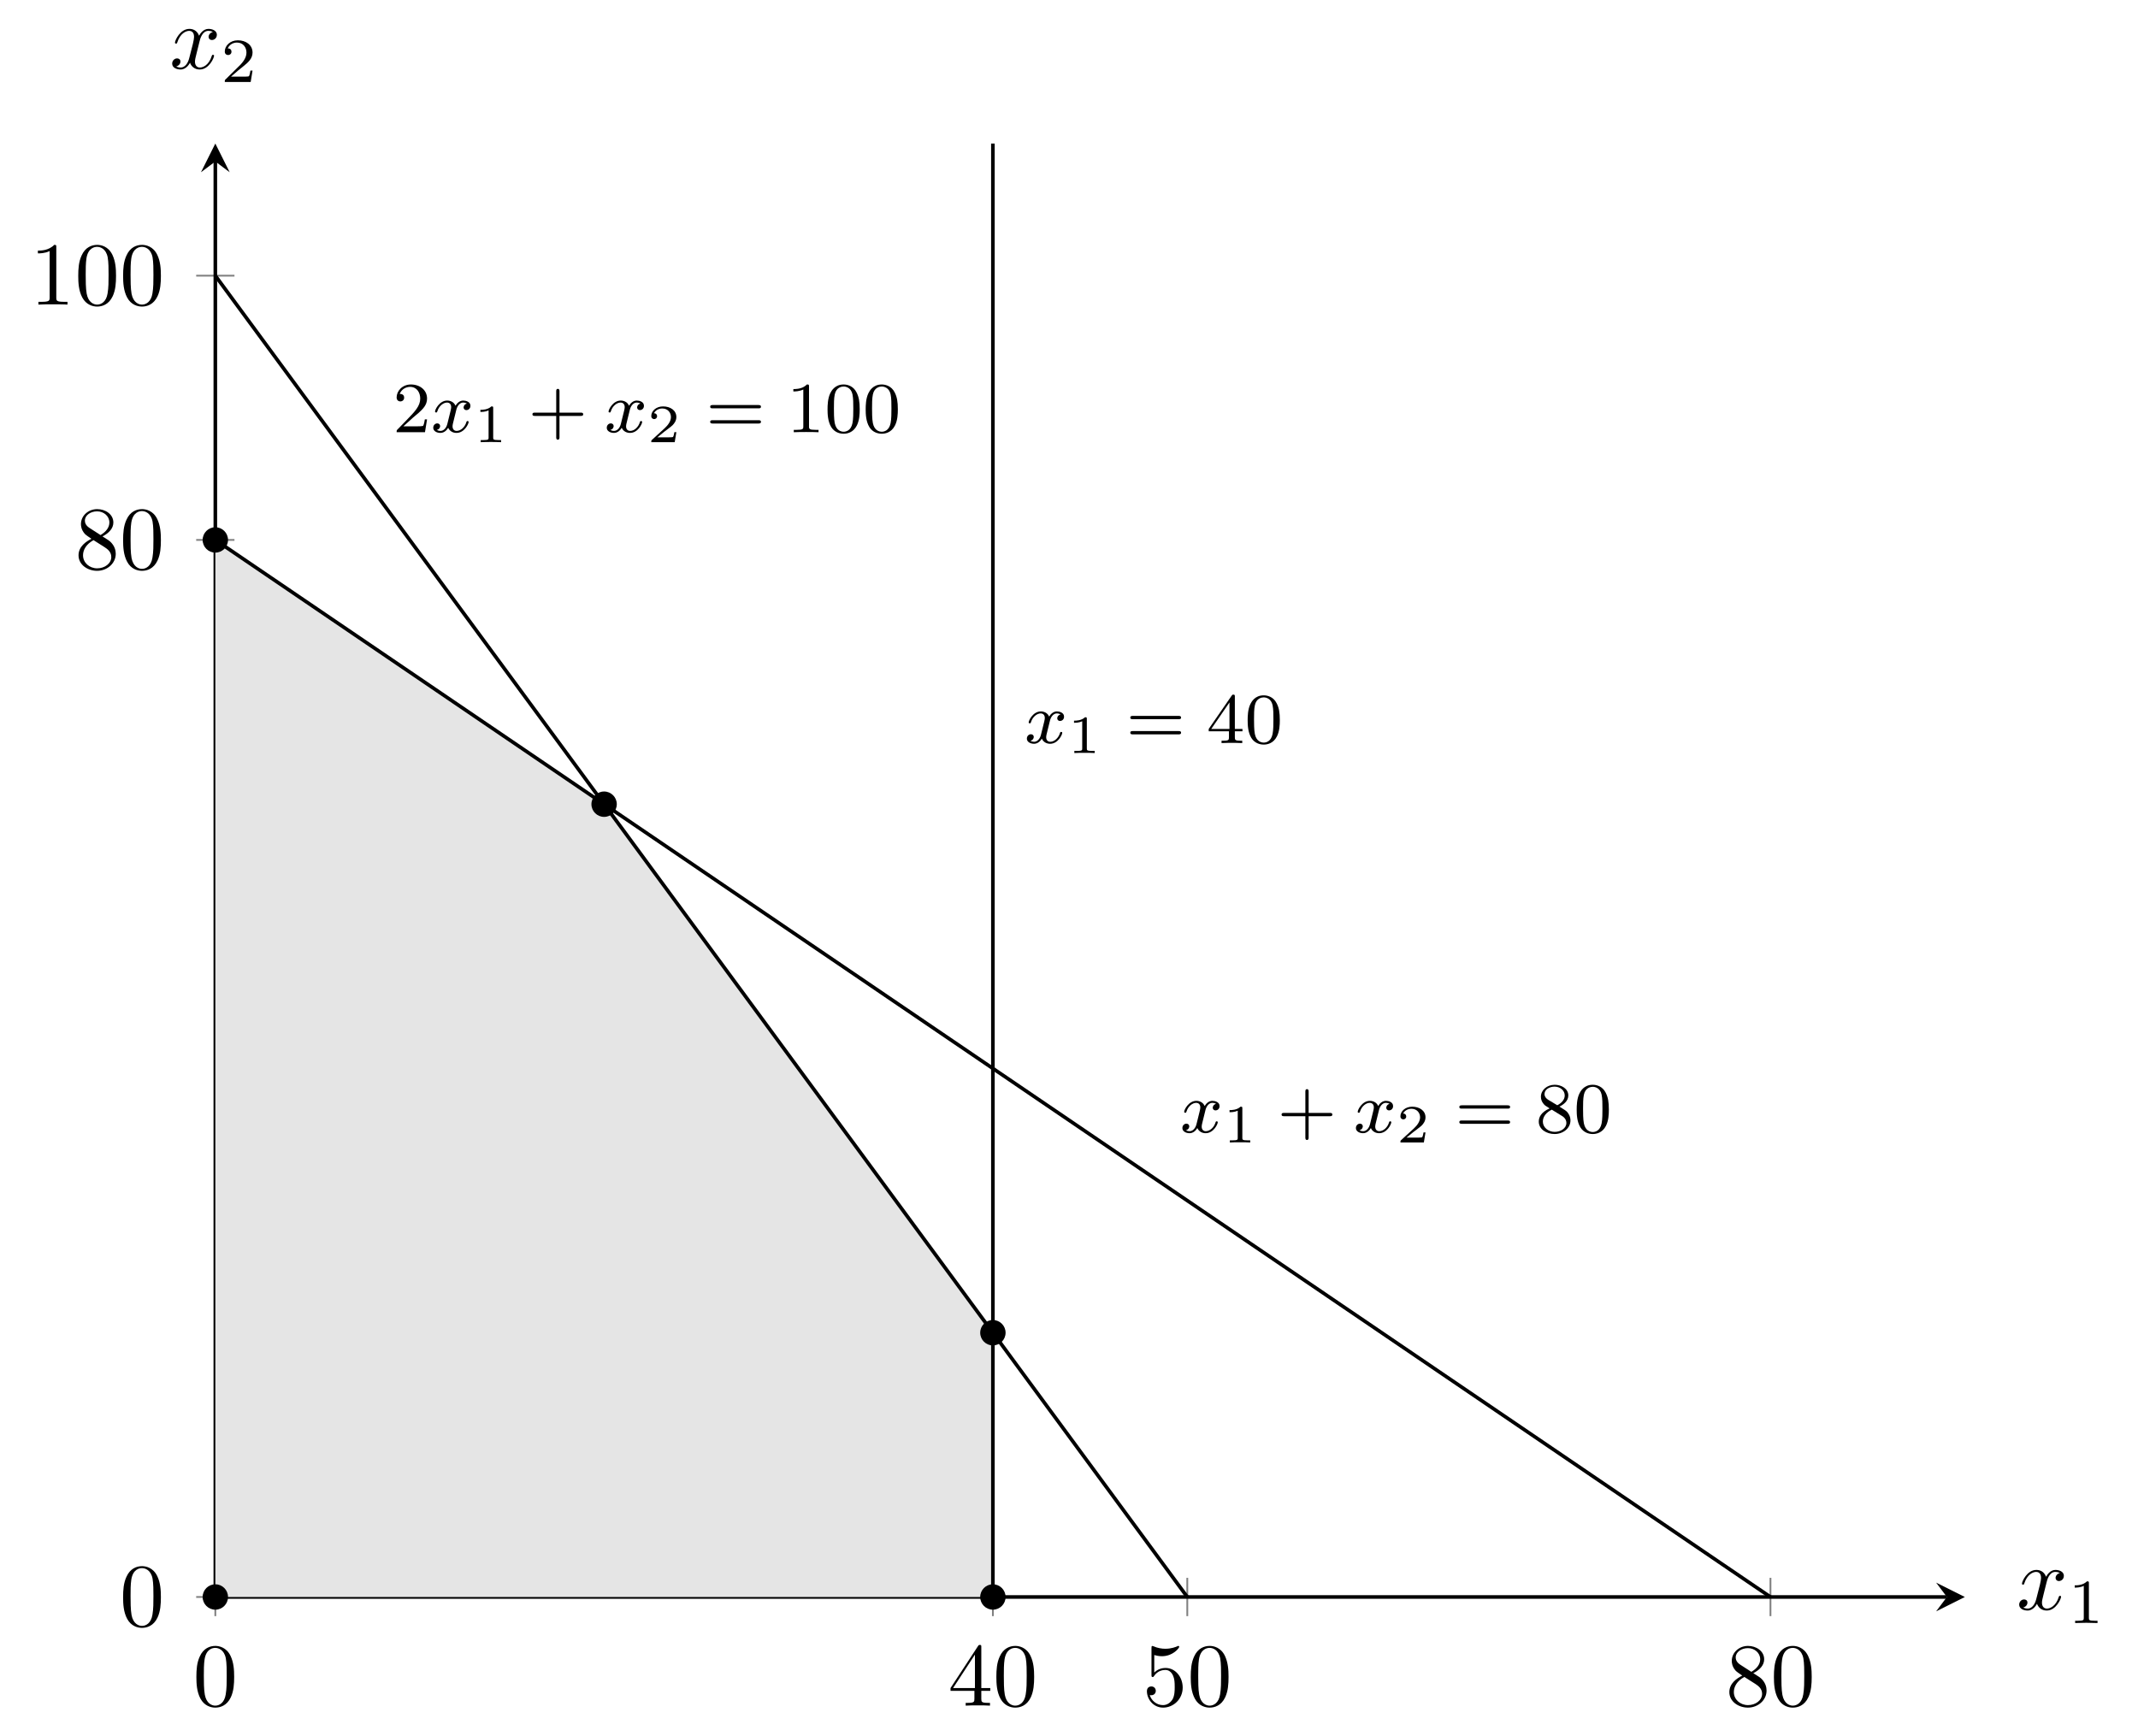
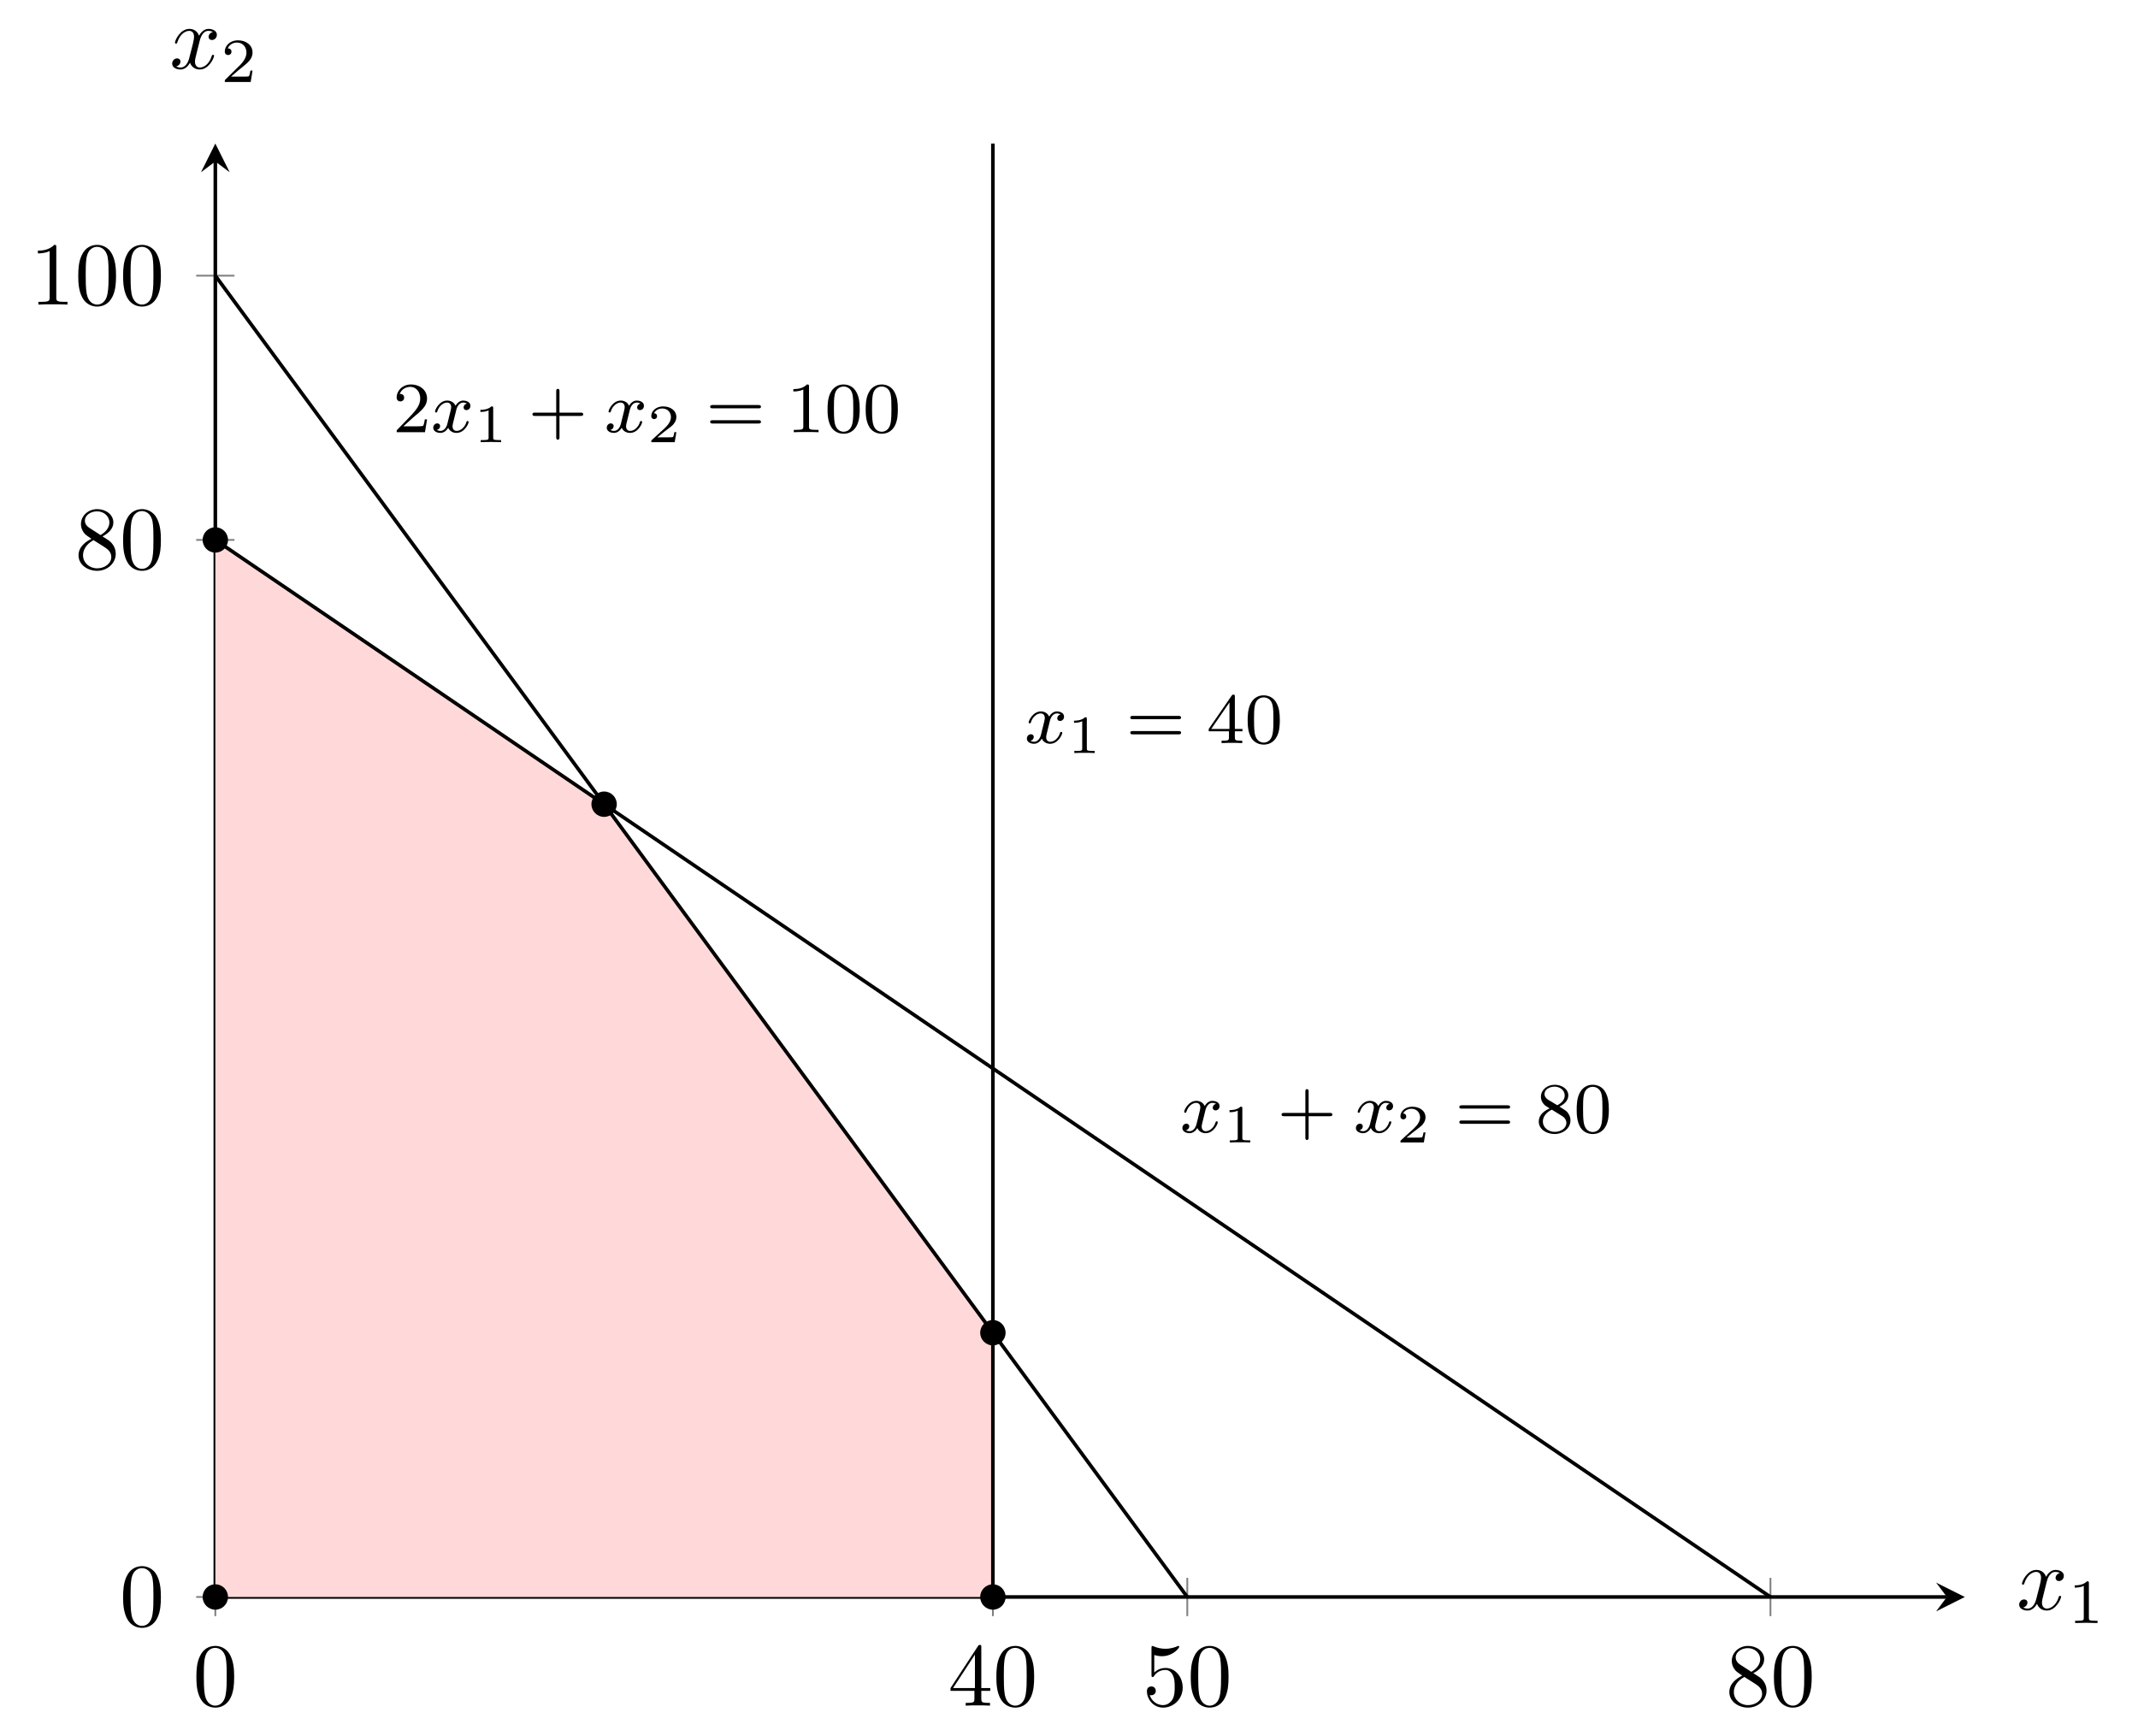
<svg xmlns="http://www.w3.org/2000/svg" xmlns:xlink="http://www.w3.org/1999/xlink" width="949.615pt" height="770.887pt" viewBox="0 0 949.615 770.887" version="1.1">
  <defs>
    <g>
      <symbol overflow="visible" id="glyph0-0">
        <path style="stroke:none;" d="" />
      </symbol>
      <symbol overflow="visible" id="glyph0-1">
        <path style="stroke:none;" d="M 18.328 -12.75 C 18.328 -15.938 18.125 -19.125 16.734 -22.078 C 14.906 -25.906 11.641 -26.531 9.969 -26.531 C 7.578 -26.531 4.656 -25.5 3.031 -21.797 C 1.75 -19.047 1.547 -15.938 1.547 -12.75 C 1.547 -9.766 1.719 -6.172 3.344 -3.141 C 5.062 0.078 7.969 0.875 9.922 0.875 C 12.078 0.875 15.094 0.047 16.859 -3.75 C 18.125 -6.5 18.328 -9.609 18.328 -12.75 Z M 9.922 0 C 8.375 0 6.016 -1 5.297 -4.828 C 4.859 -7.219 4.859 -10.875 4.859 -13.234 C 4.859 -15.781 4.859 -18.406 5.188 -20.562 C 5.938 -25.297 8.922 -25.656 9.922 -25.656 C 11.234 -25.656 13.859 -24.938 14.625 -21 C 15.016 -18.766 15.016 -15.734 15.016 -13.234 C 15.016 -10.234 15.016 -7.531 14.578 -4.984 C 13.984 -1.203 11.719 0 9.922 0 Z M 9.922 0 " />
      </symbol>
      <symbol overflow="visible" id="glyph0-2">
        <path style="stroke:none;" d="M 11.719 -6.578 L 11.719 -3.109 C 11.719 -1.672 11.641 -1.234 8.688 -1.234 L 7.844 -1.234 L 7.844 0 C 9.484 -0.125 11.562 -0.125 13.234 -0.125 C 14.906 -0.125 17.016 -0.125 18.641 0 L 18.641 -1.234 L 17.812 -1.234 C 14.859 -1.234 14.781 -1.672 14.781 -3.109 L 14.781 -6.578 L 18.766 -6.578 L 18.766 -7.812 L 14.781 -7.812 L 14.781 -25.938 C 14.781 -26.734 14.781 -26.969 14.141 -26.969 C 13.781 -26.969 13.672 -26.969 13.344 -26.5 L 1.109 -7.812 L 1.109 -6.578 Z M 11.953 -7.812 L 2.234 -7.812 L 11.953 -22.672 Z M 11.953 -7.812 " />
      </symbol>
      <symbol overflow="visible" id="glyph0-3">
        <path style="stroke:none;" d="M 17.891 -8.016 C 17.891 -12.75 14.625 -16.734 10.312 -16.734 C 8.406 -16.734 6.688 -16.094 5.266 -14.703 L 5.266 -22.469 C 6.062 -22.234 7.375 -21.953 8.641 -21.953 C 13.547 -21.953 16.344 -25.578 16.344 -26.094 C 16.344 -26.344 16.219 -26.531 15.938 -26.531 C 15.891 -26.531 15.812 -26.531 15.625 -26.422 C 14.828 -26.062 12.875 -25.266 10.203 -25.266 C 8.609 -25.266 6.781 -25.547 4.906 -26.375 C 4.578 -26.5 4.5 -26.5 4.422 -26.5 C 4.031 -26.5 4.031 -26.172 4.031 -25.547 L 4.031 -13.75 C 4.031 -13.031 4.031 -12.703 4.578 -12.703 C 4.859 -12.703 4.938 -12.828 5.094 -13.062 C 5.531 -13.703 7.016 -15.859 10.234 -15.859 C 12.312 -15.859 13.312 -14.031 13.625 -13.312 C 14.266 -11.828 14.344 -10.281 14.344 -8.281 C 14.344 -6.891 14.344 -4.5 13.391 -2.828 C 12.438 -1.281 10.953 -0.234 9.125 -0.234 C 6.219 -0.234 3.938 -2.344 3.266 -4.703 C 3.391 -4.656 3.5 -4.625 3.938 -4.625 C 5.266 -4.625 5.938 -5.625 5.938 -6.578 C 5.938 -7.531 5.266 -8.531 3.938 -8.531 C 3.391 -8.531 2 -8.25 2 -6.422 C 2 -2.984 4.734 0.875 9.203 0.875 C 13.828 0.875 17.891 -2.953 17.891 -8.016 Z M 17.891 -8.016 " />
      </symbol>
      <symbol overflow="visible" id="glyph0-4">
        <path style="stroke:none;" d="M 6.5 -18.203 C 4.656 -19.406 4.5 -20.766 4.5 -21.438 C 4.5 -23.859 7.094 -25.547 9.922 -25.547 C 12.828 -25.547 15.375 -23.469 15.375 -20.594 C 15.375 -18.328 13.828 -16.422 11.438 -15.016 Z M 12.312 -14.422 C 15.188 -15.891 17.141 -17.969 17.141 -20.594 C 17.141 -24.266 13.594 -26.531 9.969 -26.531 C 5.984 -26.531 2.75 -23.594 2.75 -19.875 C 2.75 -19.172 2.828 -17.375 4.5 -15.5 C 4.938 -15.016 6.422 -14.031 7.406 -13.344 C 5.094 -12.188 1.672 -9.969 1.672 -6.016 C 1.672 -1.797 5.734 0.875 9.922 0.875 C 14.422 0.875 18.203 -2.438 18.203 -6.688 C 18.203 -8.125 17.766 -9.922 16.25 -11.594 C 15.5 -12.438 14.859 -12.828 12.312 -14.422 Z M 8.328 -12.75 L 13.234 -9.641 C 14.344 -8.891 16.219 -7.688 16.219 -5.266 C 16.219 -2.312 13.234 -0.234 9.969 -0.234 C 6.531 -0.234 3.672 -2.703 3.672 -6.016 C 3.672 -8.328 4.938 -10.875 8.328 -12.75 Z M 8.328 -12.75 " />
      </symbol>
      <symbol overflow="visible" id="glyph0-5">
        <path style="stroke:none;" d="M 11.719 -25.5 C 11.719 -26.453 11.719 -26.531 10.797 -26.531 C 8.328 -23.984 4.828 -23.984 3.547 -23.984 L 3.547 -22.75 C 4.344 -22.75 6.688 -22.75 8.766 -23.781 L 8.766 -3.141 C 8.766 -1.719 8.641 -1.234 5.062 -1.234 L 3.781 -1.234 L 3.781 0 C 5.188 -0.125 8.641 -0.125 10.234 -0.125 C 11.828 -0.125 15.297 -0.125 16.688 0 L 16.688 -1.234 L 15.422 -1.234 C 11.828 -1.234 11.719 -1.672 11.719 -3.141 Z M 11.719 -25.5 " />
      </symbol>
      <symbol overflow="visible" id="glyph1-0">
        <path style="stroke:none;" d="" />
      </symbol>
      <symbol overflow="visible" id="glyph1-1">
        <path style="stroke:none;" d="M 8.984 -6.5 C 9.5 -6.984 10.844 -8.031 11.344 -8.484 C 13.328 -10.297 15.203 -12.047 15.203 -14.953 C 15.203 -18.75 12.016 -21.203 8.031 -21.203 C 4.203 -21.203 1.688 -18.297 1.688 -15.453 C 1.688 -13.891 2.938 -13.672 3.375 -13.672 C 4.047 -13.672 5.031 -14.156 5.031 -15.359 C 5.031 -17.016 3.438 -17.016 3.062 -17.016 C 3.984 -19.344 6.125 -20.141 7.688 -20.141 C 10.641 -20.141 12.172 -17.625 12.172 -14.953 C 12.172 -11.641 9.844 -9.219 6.094 -5.359 L 2.078 -1.219 C 1.688 -0.859 1.688 -0.797 1.688 0 L 14.281 0 L 15.203 -5.703 L 14.219 -5.703 C 14.125 -5.062 13.859 -3.469 13.484 -2.875 C 13.297 -2.609 10.875 -2.609 10.359 -2.609 L 4.688 -2.609 Z M 8.984 -6.5 " />
      </symbol>
      <symbol overflow="visible" id="glyph1-2">
        <path style="stroke:none;" d="M 13.891 -7.234 L 23.266 -7.234 C 23.719 -7.234 24.422 -7.234 24.422 -7.969 C 24.422 -8.703 23.719 -8.703 23.266 -8.703 L 13.891 -8.703 L 13.891 -18.109 C 13.891 -18.547 13.891 -19.25 13.172 -19.25 C 12.438 -19.25 12.438 -18.547 12.438 -18.109 L 12.438 -8.703 L 3.031 -8.703 C 2.578 -8.703 1.875 -8.703 1.875 -7.969 C 1.875 -7.234 2.578 -7.234 3.031 -7.234 L 12.438 -7.234 L 12.438 2.172 C 12.438 2.609 12.438 3.312 13.172 3.312 C 13.891 3.312 13.891 2.609 13.891 2.172 Z M 13.891 -7.234 " />
      </symbol>
      <symbol overflow="visible" id="glyph1-3">
        <path style="stroke:none;" d="M 23.297 -10.609 C 23.781 -10.609 24.422 -10.609 24.422 -11.344 C 24.422 -12.078 23.656 -12.078 23.172 -12.078 L 3.125 -12.078 C 2.641 -12.078 1.875 -12.078 1.875 -11.344 C 1.875 -10.609 2.516 -10.609 3 -10.609 Z M 23.172 -3.859 C 23.656 -3.859 24.422 -3.859 24.422 -4.594 C 24.422 -5.328 23.781 -5.328 23.297 -5.328 L 3 -5.328 C 2.516 -5.328 1.875 -5.328 1.875 -4.594 C 1.875 -3.859 2.641 -3.859 3.125 -3.859 Z M 23.172 -3.859 " />
      </symbol>
      <symbol overflow="visible" id="glyph1-4">
        <path style="stroke:none;" d="M 10.016 -20.297 C 10.016 -21.172 9.938 -21.203 9.078 -21.203 C 7.781 -19.922 6.094 -19.156 3.062 -19.156 L 3.062 -18.109 C 3.922 -18.109 5.641 -18.109 7.484 -18.969 L 7.484 -2.609 C 7.484 -1.438 7.391 -1.047 4.359 -1.047 L 3.25 -1.047 L 3.25 0 C 4.562 -0.094 7.297 -0.094 8.734 -0.094 C 10.172 -0.094 12.938 -0.094 14.25 0 L 14.25 -1.047 L 13.125 -1.047 C 10.109 -1.047 10.016 -1.438 10.016 -2.609 Z M 10.016 -20.297 " />
      </symbol>
      <symbol overflow="visible" id="glyph1-5">
        <path style="stroke:none;" d="M 15.594 -10.172 C 15.594 -13.578 15.234 -15.656 14.188 -17.688 C 12.781 -20.5 10.203 -21.203 8.453 -21.203 C 4.438 -21.203 2.969 -18.203 2.516 -17.312 C 1.375 -14.984 1.312 -11.828 1.312 -10.172 C 1.312 -8.062 1.406 -4.844 2.938 -2.297 C 4.406 0.062 6.75 0.672 8.453 0.672 C 9.984 0.672 12.719 0.188 14.312 -2.969 C 15.484 -5.266 15.594 -8.094 15.594 -10.172 Z M 8.453 -0.219 C 7.359 -0.219 5.156 -0.734 4.5 -4.078 C 4.141 -5.891 4.141 -8.891 4.141 -10.547 C 4.141 -12.75 4.141 -14.984 4.5 -16.734 C 5.156 -19.984 7.656 -20.297 8.453 -20.297 C 9.531 -20.297 11.734 -19.766 12.375 -16.859 C 12.75 -15.109 12.75 -12.719 12.75 -10.547 C 12.75 -8.672 12.75 -5.797 12.375 -4.016 C 11.703 -0.672 9.5 -0.219 8.453 -0.219 Z M 8.453 -0.219 " />
      </symbol>
      <symbol overflow="visible" id="glyph1-6">
        <path style="stroke:none;" d="M 10.578 -11.5 C 12.375 -12.375 14.531 -13.969 14.531 -16.453 C 14.531 -19.469 11.438 -21.203 8.484 -21.203 C 5.094 -21.203 2.359 -18.875 2.359 -15.875 C 2.359 -14.688 2.766 -13.609 3.562 -12.688 C 4.109 -12.016 4.234 -11.953 6.219 -10.703 C 2.266 -8.953 1.406 -6.625 1.406 -4.844 C 1.406 -1.344 4.938 0.672 8.422 0.672 C 12.328 0.672 15.484 -1.969 15.484 -5.359 C 15.484 -7.359 14.406 -8.703 13.891 -9.25 C 13.359 -9.75 13.328 -9.781 10.578 -11.5 Z M 5.641 -14.5 C 4.719 -15.047 3.953 -15.969 3.953 -17.078 C 3.953 -19.094 6.156 -20.375 8.422 -20.375 C 10.906 -20.375 12.938 -18.672 12.938 -16.453 C 12.938 -14.594 11.5 -13.031 9.625 -12.109 Z M 7.203 -10.141 C 7.328 -10.078 10.969 -7.844 11.5 -7.484 C 12.016 -7.203 13.672 -6.188 13.672 -4.266 C 13.672 -1.812 11.094 -0.281 8.484 -0.281 C 5.641 -0.281 3.219 -2.234 3.219 -4.844 C 3.219 -7.234 5 -9.109 7.203 -10.141 Z M 7.203 -10.141 " />
      </symbol>
      <symbol overflow="visible" id="glyph1-7">
        <path style="stroke:none;" d="M 12.562 -20.625 C 12.562 -21.266 12.562 -21.516 11.891 -21.516 C 11.469 -21.516 11.438 -21.484 11.125 -21.031 L 0.953 -6.281 L 0.953 -5.234 L 9.938 -5.234 L 9.938 -2.578 C 9.938 -1.406 9.844 -1.047 7.391 -1.047 L 6.656 -1.047 L 6.656 0 C 9.375 -0.094 9.438 -0.094 11.25 -0.094 C 13.062 -0.094 13.125 -0.094 15.844 0 L 15.844 -1.047 L 15.109 -1.047 C 12.656 -1.047 12.562 -1.406 12.562 -2.578 L 12.562 -5.234 L 15.938 -5.234 L 15.938 -6.281 L 12.562 -6.281 Z M 10.172 -18.047 L 10.172 -6.281 L 2.078 -6.281 Z M 10.172 -18.047 " />
      </symbol>
      <symbol overflow="visible" id="glyph2-0">
        <path style="stroke:none;" d="" />
      </symbol>
      <symbol overflow="visible" id="glyph2-1">
        <path style="stroke:none;" d="M 15.969 -12.719 C 14.562 -12.375 14.5 -11.125 14.5 -11 C 14.5 -10.297 15.047 -9.812 15.75 -9.812 C 16.453 -9.812 17.531 -10.359 17.531 -11.734 C 17.531 -13.547 15.516 -14.062 14.344 -14.062 C 12.844 -14.062 11.641 -13 10.906 -11.766 C 10.203 -13.453 8.547 -14.062 7.234 -14.062 C 3.766 -14.062 1.812 -10.078 1.812 -9.188 C 1.812 -8.891 2.047 -8.766 2.297 -8.766 C 2.672 -8.766 2.734 -8.922 2.844 -9.312 C 3.562 -11.641 5.484 -13.172 7.141 -13.172 C 8.391 -13.172 8.984 -12.266 8.984 -11.125 C 8.984 -10.484 8.609 -9.016 8.344 -8 C 8.125 -7.078 7.422 -4.234 7.266 -3.641 C 6.828 -1.906 5.672 -0.578 4.234 -0.578 C 4.109 -0.578 3.281 -0.578 2.609 -1.016 C 4.078 -1.375 4.078 -2.703 4.078 -2.734 C 4.078 -3.469 3.5 -3.922 2.812 -3.922 C 1.938 -3.922 1.016 -3.188 1.016 -1.969 C 1.016 -0.516 2.578 0.312 4.203 0.312 C 5.891 0.312 7.078 -0.953 7.656 -1.969 C 8.344 -0.422 9.812 0.312 11.344 0.312 C 14.828 0.312 16.734 -3.672 16.734 -4.562 C 16.734 -4.875 16.484 -4.969 16.25 -4.969 C 15.875 -4.969 15.812 -4.75 15.719 -4.438 C 15.078 -2.297 13.266 -0.578 11.406 -0.578 C 10.359 -0.578 9.594 -1.281 9.594 -2.609 C 9.594 -3.25 9.781 -3.984 10.234 -5.766 C 10.453 -6.719 11.156 -9.531 11.312 -10.141 C 11.766 -11.797 12.875 -13.172 14.312 -13.172 C 14.469 -13.172 15.297 -13.172 15.969 -12.719 Z M 15.969 -12.719 " />
      </symbol>
      <symbol overflow="visible" id="glyph3-0">
        <path style="stroke:none;" d="" />
      </symbol>
      <symbol overflow="visible" id="glyph3-1">
        <path style="stroke:none;" d="M 8.578 -15.188 C 8.578 -15.891 8.484 -15.891 7.766 -15.891 C 6.188 -14.375 3.75 -14.375 2.891 -14.375 L 2.891 -13.438 C 3.516 -13.438 5.094 -13.438 6.531 -14.109 L 6.531 -2.031 C 6.531 -1.25 6.531 -0.938 4.062 -0.938 L 3.031 -0.938 L 3.031 0 C 4.344 -0.094 6.219 -0.094 7.547 -0.094 C 8.891 -0.094 10.75 -0.094 12.078 0 L 12.078 -0.938 L 11.047 -0.938 C 8.578 -0.938 8.578 -1.25 8.578 -2.031 Z M 8.578 -15.188 " />
      </symbol>
      <symbol overflow="visible" id="glyph3-2">
        <path style="stroke:none;" d="M 12.859 -4.469 L 11.984 -4.469 C 11.922 -4.141 11.688 -2.562 11.328 -2.297 C 11.172 -2.156 9.234 -2.156 8.891 -2.156 L 4.422 -2.156 L 7.484 -4.641 C 8.297 -5.281 10.422 -6.812 11.172 -7.531 C 11.875 -8.25 12.859 -9.469 12.859 -11.172 C 12.859 -14.156 10.156 -15.891 6.953 -15.891 C 3.875 -15.891 1.719 -13.859 1.719 -11.625 C 1.719 -10.406 2.75 -10.25 3.016 -10.25 C 3.609 -10.25 4.297 -10.688 4.297 -11.547 C 4.297 -12.078 4 -12.844 2.938 -12.844 C 3.484 -14.062 4.953 -14.969 6.594 -14.969 C 9.109 -14.969 10.453 -13.094 10.453 -11.172 C 10.453 -9.469 9.328 -7.719 7.656 -6.188 L 1.984 -1 C 1.75 -0.766 1.719 -0.734 1.719 0 L 12.125 0 Z M 12.859 -4.469 " />
      </symbol>
      <symbol overflow="visible" id="glyph4-0">
        <path style="stroke:none;" d="" />
      </symbol>
      <symbol overflow="visible" id="glyph4-1">
        <path style="stroke:none;" d="M 13.312 -12.031 C 13.547 -13.062 14.469 -16.734 17.25 -16.734 C 17.453 -16.734 18.406 -16.734 19.25 -16.219 C 18.125 -16.016 17.328 -15.016 17.328 -14.062 C 17.328 -13.422 17.766 -12.672 18.844 -12.672 C 19.719 -12.672 21 -13.391 21 -14.984 C 21 -17.047 18.641 -17.609 17.297 -17.609 C 14.984 -17.609 13.594 -15.5 13.109 -14.578 C 12.109 -17.219 9.969 -17.609 8.812 -17.609 C 4.656 -17.609 2.391 -12.469 2.391 -11.469 C 2.391 -11.078 2.797 -11.078 2.875 -11.078 C 3.188 -11.078 3.312 -11.156 3.391 -11.516 C 4.734 -15.734 7.375 -16.734 8.719 -16.734 C 9.484 -16.734 10.875 -16.375 10.875 -14.062 C 10.875 -12.828 10.203 -10.156 8.719 -4.578 C 8.094 -2.109 6.688 -0.438 4.938 -0.438 C 4.703 -0.438 3.781 -0.438 2.953 -0.953 C 3.938 -1.156 4.828 -2 4.828 -3.109 C 4.828 -4.188 3.938 -4.5 3.344 -4.5 C 2.156 -4.5 1.156 -3.469 1.156 -2.188 C 1.156 -0.359 3.141 0.438 4.906 0.438 C 7.531 0.438 8.969 -2.344 9.078 -2.594 C 9.562 -1.109 11 0.438 13.391 0.438 C 17.484 0.438 19.766 -4.703 19.766 -5.703 C 19.766 -6.094 19.406 -6.094 19.281 -6.094 C 18.922 -6.094 18.844 -5.938 18.766 -5.656 C 17.453 -1.391 14.75 -0.438 13.469 -0.438 C 11.906 -0.438 11.281 -1.719 11.281 -3.062 C 11.281 -3.938 11.516 -4.828 11.953 -6.578 Z M 13.312 -12.031 " />
      </symbol>
      <symbol overflow="visible" id="glyph5-0">
        <path style="stroke:none;" d="" />
      </symbol>
      <symbol overflow="visible" id="glyph5-1">
        <path style="stroke:none;" d="M 9.344 -17.734 C 9.344 -18.484 9.281 -18.516 8.5 -18.516 C 6.719 -16.766 4.188 -16.734 3.047 -16.734 L 3.047 -15.734 C 3.703 -15.734 5.547 -15.734 7.078 -16.516 L 7.078 -2.281 C 7.078 -1.359 7.078 -1 4.297 -1 L 3.234 -1 L 3.234 0 C 3.734 -0.031 7.172 -0.109 8.203 -0.109 C 9.062 -0.109 12.578 -0.031 13.188 0 L 13.188 -1 L 12.125 -1 C 9.344 -1 9.344 -1.359 9.344 -2.281 Z M 9.344 -17.734 " />
      </symbol>
      <symbol overflow="visible" id="glyph5-2">
        <path style="stroke:none;" d="M 14.078 -5.078 L 13.141 -5.078 C 13.047 -4.469 12.781 -2.812 12.406 -2.531 C 12.188 -2.375 10.047 -2.375 9.656 -2.375 L 4.516 -2.375 C 7.453 -4.969 8.422 -5.75 10.094 -7.062 C 12.156 -8.703 14.078 -10.438 14.078 -13.078 C 14.078 -16.453 11.125 -18.516 7.562 -18.516 C 4.094 -18.516 1.75 -16.094 1.75 -13.531 C 1.75 -12.109 2.953 -11.969 3.234 -11.969 C 3.906 -11.969 4.719 -12.438 4.719 -13.438 C 4.719 -13.953 4.516 -14.922 3.062 -14.922 C 3.938 -16.906 5.828 -17.516 7.141 -17.516 C 9.922 -17.516 11.375 -15.344 11.375 -13.078 C 11.375 -10.656 9.656 -8.734 8.75 -7.719 L 2.031 -1.094 C 1.75 -0.844 1.75 -0.781 1.75 0 L 13.25 0 Z M 14.078 -5.078 " />
      </symbol>
    </g>
  </defs>
  <g id="surface1">
    <path style="fill:none;stroke-width:0.199;stroke-linecap:butt;stroke-linejoin:miter;stroke:rgb(50%,50%,50%);stroke-opacity:1;stroke-miterlimit:10;" d="M 0 -2.126 L 0 2.127 M 86.341 -2.126 L 86.341 2.127 M 107.927 -2.126 L 107.927 2.127 M 172.683 -2.126 L 172.683 2.127 " transform="matrix(4,0,0,-4,95.64,709.339)" />
    <path style="fill:none;stroke-width:0.199;stroke-linecap:butt;stroke-linejoin:miter;stroke:rgb(50%,50%,50%);stroke-opacity:1;stroke-miterlimit:10;" d="M -2.126 -0 L 2.126 -0 M -2.126 117.379 L 2.126 117.379 M -2.126 146.723 L 2.126 146.723 " transform="matrix(4,0,0,-4,95.64,709.339)" />
    <path style="fill:none;stroke-width:0.399;stroke-linecap:butt;stroke-linejoin:miter;stroke:rgb(0%,0%,0%);stroke-opacity:1;stroke-miterlimit:10;" d="M 0 -0 L 192.276 -0 " transform="matrix(4,0,0,-4,95.64,709.339)" />
    <path style=" stroke:none;fill-rule:nonzero;fill:rgb(0%,0%,0%);fill-opacity:1;" d="M 872.711 709.34 L 859.957 702.965 L 864.742 709.34 L 859.957 715.715 " />
    <path style="fill:none;stroke-width:0.399;stroke-linecap:butt;stroke-linejoin:miter;stroke:rgb(0%,0%,0%);stroke-opacity:1;stroke-miterlimit:10;" d="M 0 -0 L 0 159.403 " transform="matrix(4,0,0,-4,95.64,709.339)" />
    <path style=" stroke:none;fill-rule:nonzero;fill:rgb(0%,0%,0%);fill-opacity:1;" d="M 95.641 63.758 L 89.266 76.508 L 95.641 71.727 L 102.016 76.508 " />
    <g style="fill:rgb(0%,0%,0%);fill-opacity:1;">
      <use xlink:href="#glyph0-1" x="85.68" y="757.603" />
    </g>
    <g style="fill:rgb(0%,0%,0%);fill-opacity:1;">
      <use xlink:href="#glyph0-2" x="421.076" y="757.603" />
      <use xlink:href="#glyph0-1" x="441.001" y="757.603" />
    </g>
    <g style="fill:rgb(0%,0%,0%);fill-opacity:1;">
      <use xlink:href="#glyph0-3" x="507.416" y="757.603" />
      <use xlink:href="#glyph0-1" x="527.341" y="757.603" />
    </g>
    <g style="fill:rgb(0%,0%,0%);fill-opacity:1;">
      <use xlink:href="#glyph0-4" x="766.436" y="757.603" />
      <use xlink:href="#glyph0-1" x="786.361" y="757.603" />
    </g>
    <g style="fill:rgb(0%,0%,0%);fill-opacity:1;">
      <use xlink:href="#glyph0-1" x="53.132" y="722.179" />
    </g>
    <g style="fill:rgb(0%,0%,0%);fill-opacity:1;">
      <use xlink:href="#glyph0-4" x="33.208" y="252.671" />
      <use xlink:href="#glyph0-1" x="53.133" y="252.671" />
    </g>
    <g style="fill:rgb(0%,0%,0%);fill-opacity:1;">
      <use xlink:href="#glyph0-5" x="13.284" y="135.295" />
      <use xlink:href="#glyph0-1" x="33.209" y="135.295" />
      <use xlink:href="#glyph0-1" x="53.134" y="135.295" />
    </g>
-     <path style=" stroke:none;fill-rule:nonzero;fill:rgb(89.999%,89.999%,89.999%);fill-opacity:1;" d="M 95.641 709.34 L 441.004 709.34 L 441.004 591.961 L 268.324 357.203 L 95.641 239.824 Z M 95.641 709.34 " />
+     <path style=" stroke:none;fill-rule:nonzero;fill:rgb(100%,84.999%,84.999%);fill-opacity:1;" d="M 95.641 709.34 L 441.004 709.34 L 441.004 591.961 L 268.324 357.203 L 95.641 239.824 Z M 95.641 709.34 " />
    <path style=" stroke:none;fill-rule:nonzero;fill:rgb(0%,0%,0%);fill-opacity:1;" d="M 101.277 709.34 C 101.277 706.227 98.754 703.703 95.641 703.703 C 92.527 703.703 90.004 706.227 90.004 709.34 C 90.004 712.453 92.527 714.977 95.641 714.977 C 98.754 714.977 101.277 712.453 101.277 709.34 Z M 101.277 709.34 " />
    <path style=" stroke:none;fill-rule:nonzero;fill:rgb(0%,0%,0%);fill-opacity:1;" d="M 446.641 709.34 C 446.641 706.227 444.117 703.703 441.004 703.703 C 437.891 703.703 435.367 706.227 435.367 709.34 C 435.367 712.453 437.891 714.977 441.004 714.977 C 444.117 714.977 446.641 712.453 446.641 709.34 Z M 446.641 709.34 " />
    <path style=" stroke:none;fill-rule:nonzero;fill:rgb(0%,0%,0%);fill-opacity:1;" d="M 446.641 591.961 C 446.641 588.848 444.117 586.324 441.004 586.324 C 437.891 586.324 435.367 588.848 435.367 591.961 C 435.367 595.074 437.891 597.598 441.004 597.598 C 444.117 597.598 446.641 595.074 446.641 591.961 Z M 446.641 591.961 " />
    <path style=" stroke:none;fill-rule:nonzero;fill:rgb(0%,0%,0%);fill-opacity:1;" d="M 273.957 357.203 C 273.957 354.09 271.434 351.566 268.324 351.566 C 265.211 351.566 262.688 354.09 262.688 357.203 C 262.688 360.316 265.211 362.84 268.324 362.84 C 271.434 362.84 273.957 360.316 273.957 357.203 Z M 273.957 357.203 " />
    <path style=" stroke:none;fill-rule:nonzero;fill:rgb(0%,0%,0%);fill-opacity:1;" d="M 101.277 239.824 C 101.277 236.711 98.754 234.188 95.641 234.188 C 92.527 234.188 90.004 236.711 90.004 239.824 C 90.004 242.938 92.527 245.461 95.641 245.461 C 98.754 245.461 101.277 242.938 101.277 239.824 Z M 101.277 239.824 " />
    <path style="fill:none;stroke-width:0.399;stroke-linecap:butt;stroke-linejoin:miter;stroke:rgb(0%,0%,0%);stroke-opacity:1;stroke-miterlimit:10;" d="M 0 146.723 L 0.542 145.986 L 1.085 145.249 L 2.169 143.774 L 2.712 143.037 L 3.796 141.562 L 4.339 140.825 L 5.423 139.35 L 5.966 138.613 L 6.508 137.876 L 7.051 137.138 L 8.135 135.664 L 8.678 134.927 L 9.762 133.452 L 10.305 132.715 L 11.389 131.24 L 11.932 130.503 L 13.016 129.028 L 13.559 128.291 L 14.101 127.553 L 14.644 126.816 L 15.728 125.342 L 16.271 124.604 L 17.355 123.13 L 17.898 122.392 L 18.982 120.918 L 19.525 120.18 L 20.609 118.706 L 21.152 117.969 L 21.694 117.231 L 22.236 116.494 L 23.32 115.019 L 23.863 114.282 L 24.947 112.807 L 25.49 112.07 L 26.574 110.595 L 27.117 109.858 L 27.659 109.121 L 28.202 108.384 L 29.286 106.909 L 29.829 106.172 L 30.913 104.697 L 31.456 103.96 L 32.54 102.485 L 33.083 101.748 L 34.167 100.273 L 34.71 99.536 L 35.252 98.799 L 35.795 98.061 L 36.879 96.587 L 37.422 95.849 L 38.506 94.375 L 39.049 93.637 L 40.133 92.163 L 40.676 91.426 L 41.76 89.951 L 42.303 89.214 L 42.845 88.476 L 43.388 87.739 L 44.472 86.264 L 45.015 85.527 L 46.099 84.053 L 46.642 83.315 L 47.726 81.841 L 48.269 81.103 L 48.811 80.366 L 49.354 79.629 L 50.438 78.154 L 50.981 77.417 L 52.065 75.942 L 52.608 75.205 L 53.692 73.73 L 54.235 72.993 L 55.319 71.518 L 55.861 70.781 L 56.403 70.044 L 56.946 69.306 L 58.03 67.832 L 58.573 67.095 L 59.657 65.62 L 60.2 64.883 L 61.284 63.408 L 61.827 62.671 L 62.911 61.196 L 63.454 60.459 L 63.996 59.721 L 64.539 58.984 L 65.623 57.51 L 66.166 56.772 L 67.25 55.298 L 67.793 54.56 L 68.877 53.086 L 69.42 52.348 L 69.962 51.611 L 70.505 50.874 L 71.589 49.399 L 72.132 48.662 L 73.216 47.187 L 73.759 46.45 L 74.843 44.975 L 75.386 44.238 L 76.47 42.763 L 77.013 42.026 L 77.555 41.289 L 78.098 40.552 L 79.182 39.077 L 79.725 38.34 L 80.809 36.865 L 81.352 36.128 L 82.436 34.653 L 82.979 33.916 L 84.063 32.441 L 84.606 31.704 L 85.148 30.967 L 85.691 30.229 L 86.775 28.755 L 87.318 28.017 L 88.402 26.543 L 88.944 25.805 L 90.028 24.331 L 90.571 23.594 L 91.113 22.856 L 91.656 22.119 L 92.74 20.644 L 93.283 19.907 L 94.367 18.432 L 94.91 17.695 L 95.994 16.22 L 96.537 15.483 L 97.621 14.009 L 98.164 13.271 L 98.706 12.534 L 99.249 11.797 L 100.333 10.322 L 100.876 9.585 L 101.96 8.11 L 102.503 7.373 L 103.587 5.898 L 104.13 5.161 L 104.672 4.424 L 105.215 3.686 L 106.299 2.212 L 106.842 1.474 L 107.926 -0 " transform="matrix(4,0,0,-4,95.64,709.339)" />
    <g style="fill:rgb(0%,0%,0%);fill-opacity:1;">
      <use xlink:href="#glyph1-1" x="174.476" y="191.979" />
    </g>
    <g style="fill:rgb(0%,0%,0%);fill-opacity:1;">
      <use xlink:href="#glyph2-1" x="191.412" y="191.979" />
    </g>
    <g style="fill:rgb(0%,0%,0%);fill-opacity:1;">
      <use xlink:href="#glyph3-1" x="210.48" y="196.407" />
    </g>
    <g style="fill:rgb(0%,0%,0%);fill-opacity:1;">
      <use xlink:href="#glyph1-2" x="234.612" y="191.979" />
    </g>
    <g style="fill:rgb(0%,0%,0%);fill-opacity:1;">
      <use xlink:href="#glyph2-1" x="268.484" y="191.979" />
    </g>
    <g style="fill:rgb(0%,0%,0%);fill-opacity:1;">
      <use xlink:href="#glyph3-2" x="287.552" y="196.407" />
    </g>
    <g style="fill:rgb(0%,0%,0%);fill-opacity:1;">
      <use xlink:href="#glyph1-3" x="313.564" y="191.979" />
    </g>
    <g style="fill:rgb(0%,0%,0%);fill-opacity:1;">
      <use xlink:href="#glyph1-4" x="349.315" y="191.979" />
      <use xlink:href="#glyph1-5" x="366.253" y="191.979" />
      <use xlink:href="#glyph1-5" x="383.191" y="191.979" />
    </g>
    <path style="fill:none;stroke-width:0.399;stroke-linecap:butt;stroke-linejoin:miter;stroke:rgb(0%,0%,0%);stroke-opacity:1;stroke-miterlimit:10;" d="M 0 117.379 L 0.867 116.789 L 2.604 115.609 L 3.471 115.019 L 4.339 114.429 L 5.206 113.84 L 6.074 113.25 L 6.942 112.66 L 8.678 111.48 L 9.545 110.89 L 10.413 110.301 L 11.28 109.711 L 12.149 109.121 L 13.016 108.531 L 14.752 107.351 L 15.619 106.762 L 16.487 106.172 L 17.355 105.582 L 18.223 104.992 L 19.09 104.402 L 20.826 103.222 L 21.694 102.633 L 22.562 102.043 L 23.429 101.453 L 25.165 100.273 L 26.032 99.683 L 26.901 99.094 L 27.768 98.504 L 28.636 97.914 L 29.503 97.324 L 31.239 96.144 L 32.107 95.554 L 32.975 94.965 L 33.842 94.375 L 34.71 93.785 L 35.577 93.195 L 37.314 92.015 L 38.181 91.426 L 39.049 90.836 L 39.916 90.246 L 40.784 89.656 L 41.652 89.066 L 43.388 87.887 L 44.255 87.297 L 45.123 86.707 L 45.99 86.117 L 46.859 85.527 L 47.726 84.937 L 49.462 83.758 L 50.329 83.168 L 51.197 82.578 L 52.065 81.988 L 53.801 80.808 L 54.668 80.219 L 55.536 79.629 L 56.403 79.039 L 57.272 78.449 L 58.139 77.859 L 59.875 76.679 L 60.742 76.09 L 61.611 75.5 L 62.478 74.91 L 63.346 74.32 L 64.213 73.73 L 65.949 72.551 L 66.817 71.961 L 67.685 71.371 L 68.552 70.781 L 69.42 70.191 L 70.287 69.601 L 72.024 68.422 L 72.891 67.832 L 73.759 67.242 L 74.626 66.652 L 75.494 66.062 L 76.361 65.472 L 78.098 64.293 L 78.965 63.703 L 79.833 63.113 L 80.7 62.523 L 81.569 61.933 L 82.436 61.344 L 84.172 60.164 L 85.039 59.574 L 85.907 58.984 L 86.775 58.394 L 88.511 57.215 L 89.378 56.625 L 90.246 56.035 L 91.113 55.445 L 91.982 54.855 L 92.849 54.265 L 94.585 53.086 L 95.452 52.496 L 96.32 51.906 L 97.188 51.316 L 98.056 50.726 L 98.923 50.137 L 100.659 48.957 L 101.527 48.367 L 102.395 47.777 L 103.262 47.187 L 104.13 46.597 L 104.997 46.008 L 106.734 44.828 L 107.601 44.238 L 108.469 43.648 L 109.336 43.058 L 110.204 42.469 L 111.071 41.879 L 112.808 40.699 L 113.675 40.109 L 114.543 39.519 L 115.41 38.929 L 117.147 37.75 L 118.014 37.16 L 118.882 36.57 L 119.749 35.98 L 120.617 35.39 L 121.485 34.801 L 123.221 33.621 L 124.088 33.031 L 124.956 32.441 L 125.823 31.851 L 126.692 31.262 L 127.559 30.672 L 129.295 29.492 L 130.162 28.902 L 131.03 28.312 L 131.898 27.722 L 132.766 27.133 L 133.633 26.543 L 135.369 25.363 L 136.236 24.773 L 137.105 24.183 L 137.972 23.594 L 138.84 23.004 L 139.707 22.414 L 141.444 21.234 L 142.311 20.644 L 143.179 20.054 L 144.046 19.465 L 144.914 18.875 L 145.781 18.285 L 147.518 17.105 L 148.385 16.515 L 149.253 15.926 L 150.12 15.336 L 151.857 14.156 L 152.724 13.566 L 153.592 12.976 L 154.459 12.387 L 155.327 11.797 L 156.194 11.207 L 157.931 10.027 L 158.798 9.437 L 159.666 8.847 L 160.533 8.258 L 161.402 7.668 L 162.269 7.078 L 164.005 5.898 L 164.872 5.308 L 165.74 4.719 L 166.608 4.129 L 167.476 3.539 L 168.343 2.949 L 170.079 1.769 L 170.946 1.179 L 171.815 0.59 L 172.682 -0 " transform="matrix(4,0,0,-4,95.64,709.339)" />
    <g style="fill:rgb(0%,0%,0%);fill-opacity:1;">
      <use xlink:href="#glyph2-1" x="524.152" y="503.027" />
    </g>
    <g style="fill:rgb(0%,0%,0%);fill-opacity:1;">
      <use xlink:href="#glyph3-1" x="543.22" y="507.455" />
    </g>
    <g style="fill:rgb(0%,0%,0%);fill-opacity:1;">
      <use xlink:href="#glyph1-2" x="567.352" y="503.027" />
    </g>
    <g style="fill:rgb(0%,0%,0%);fill-opacity:1;">
      <use xlink:href="#glyph2-1" x="601.224" y="503.027" />
    </g>
    <g style="fill:rgb(0%,0%,0%);fill-opacity:1;">
      <use xlink:href="#glyph3-2" x="620.292" y="507.455" />
    </g>
    <g style="fill:rgb(0%,0%,0%);fill-opacity:1;">
      <use xlink:href="#glyph1-3" x="646.304" y="503.027" />
    </g>
    <g style="fill:rgb(0%,0%,0%);fill-opacity:1;">
      <use xlink:href="#glyph1-6" x="682.055" y="503.027" />
      <use xlink:href="#glyph1-5" x="698.993" y="503.027" />
    </g>
    <path style="fill:none;stroke-width:0.399;stroke-linecap:butt;stroke-linejoin:miter;stroke:rgb(0%,0%,0%);stroke-opacity:1;stroke-miterlimit:10;" d="M 86.341 -0 L 86.341 161.395 " transform="matrix(4,0,0,-4,95.64,709.339)" />
    <g style="fill:rgb(0%,0%,0%);fill-opacity:1;">
      <use xlink:href="#glyph2-1" x="455.08" y="330.055" />
    </g>
    <g style="fill:rgb(0%,0%,0%);fill-opacity:1;">
      <use xlink:href="#glyph3-1" x="474.148" y="334.479" />
    </g>
    <g style="fill:rgb(0%,0%,0%);fill-opacity:1;">
      <use xlink:href="#glyph1-3" x="500.16" y="330.055" />
    </g>
    <g style="fill:rgb(0%,0%,0%);fill-opacity:1;">
      <use xlink:href="#glyph1-7" x="535.911" y="330.055" />
      <use xlink:href="#glyph1-5" x="552.849" y="330.055" />
    </g>
    <g style="fill:rgb(0%,0%,0%);fill-opacity:1;">
      <use xlink:href="#glyph4-1" x="895.68" y="714.931" />
    </g>
    <g style="fill:rgb(0%,0%,0%);fill-opacity:1;">
      <use xlink:href="#glyph5-1" x="918.456" y="720.907" />
    </g>
    <g style="fill:rgb(0%,0%,0%);fill-opacity:1;">
      <use xlink:href="#glyph4-1" x="75.316" y="30.439" />
    </g>
    <g style="fill:rgb(0%,0%,0%);fill-opacity:1;">
      <use xlink:href="#glyph5-2" x="98.092" y="36.419" />
    </g>
  </g>
</svg>
